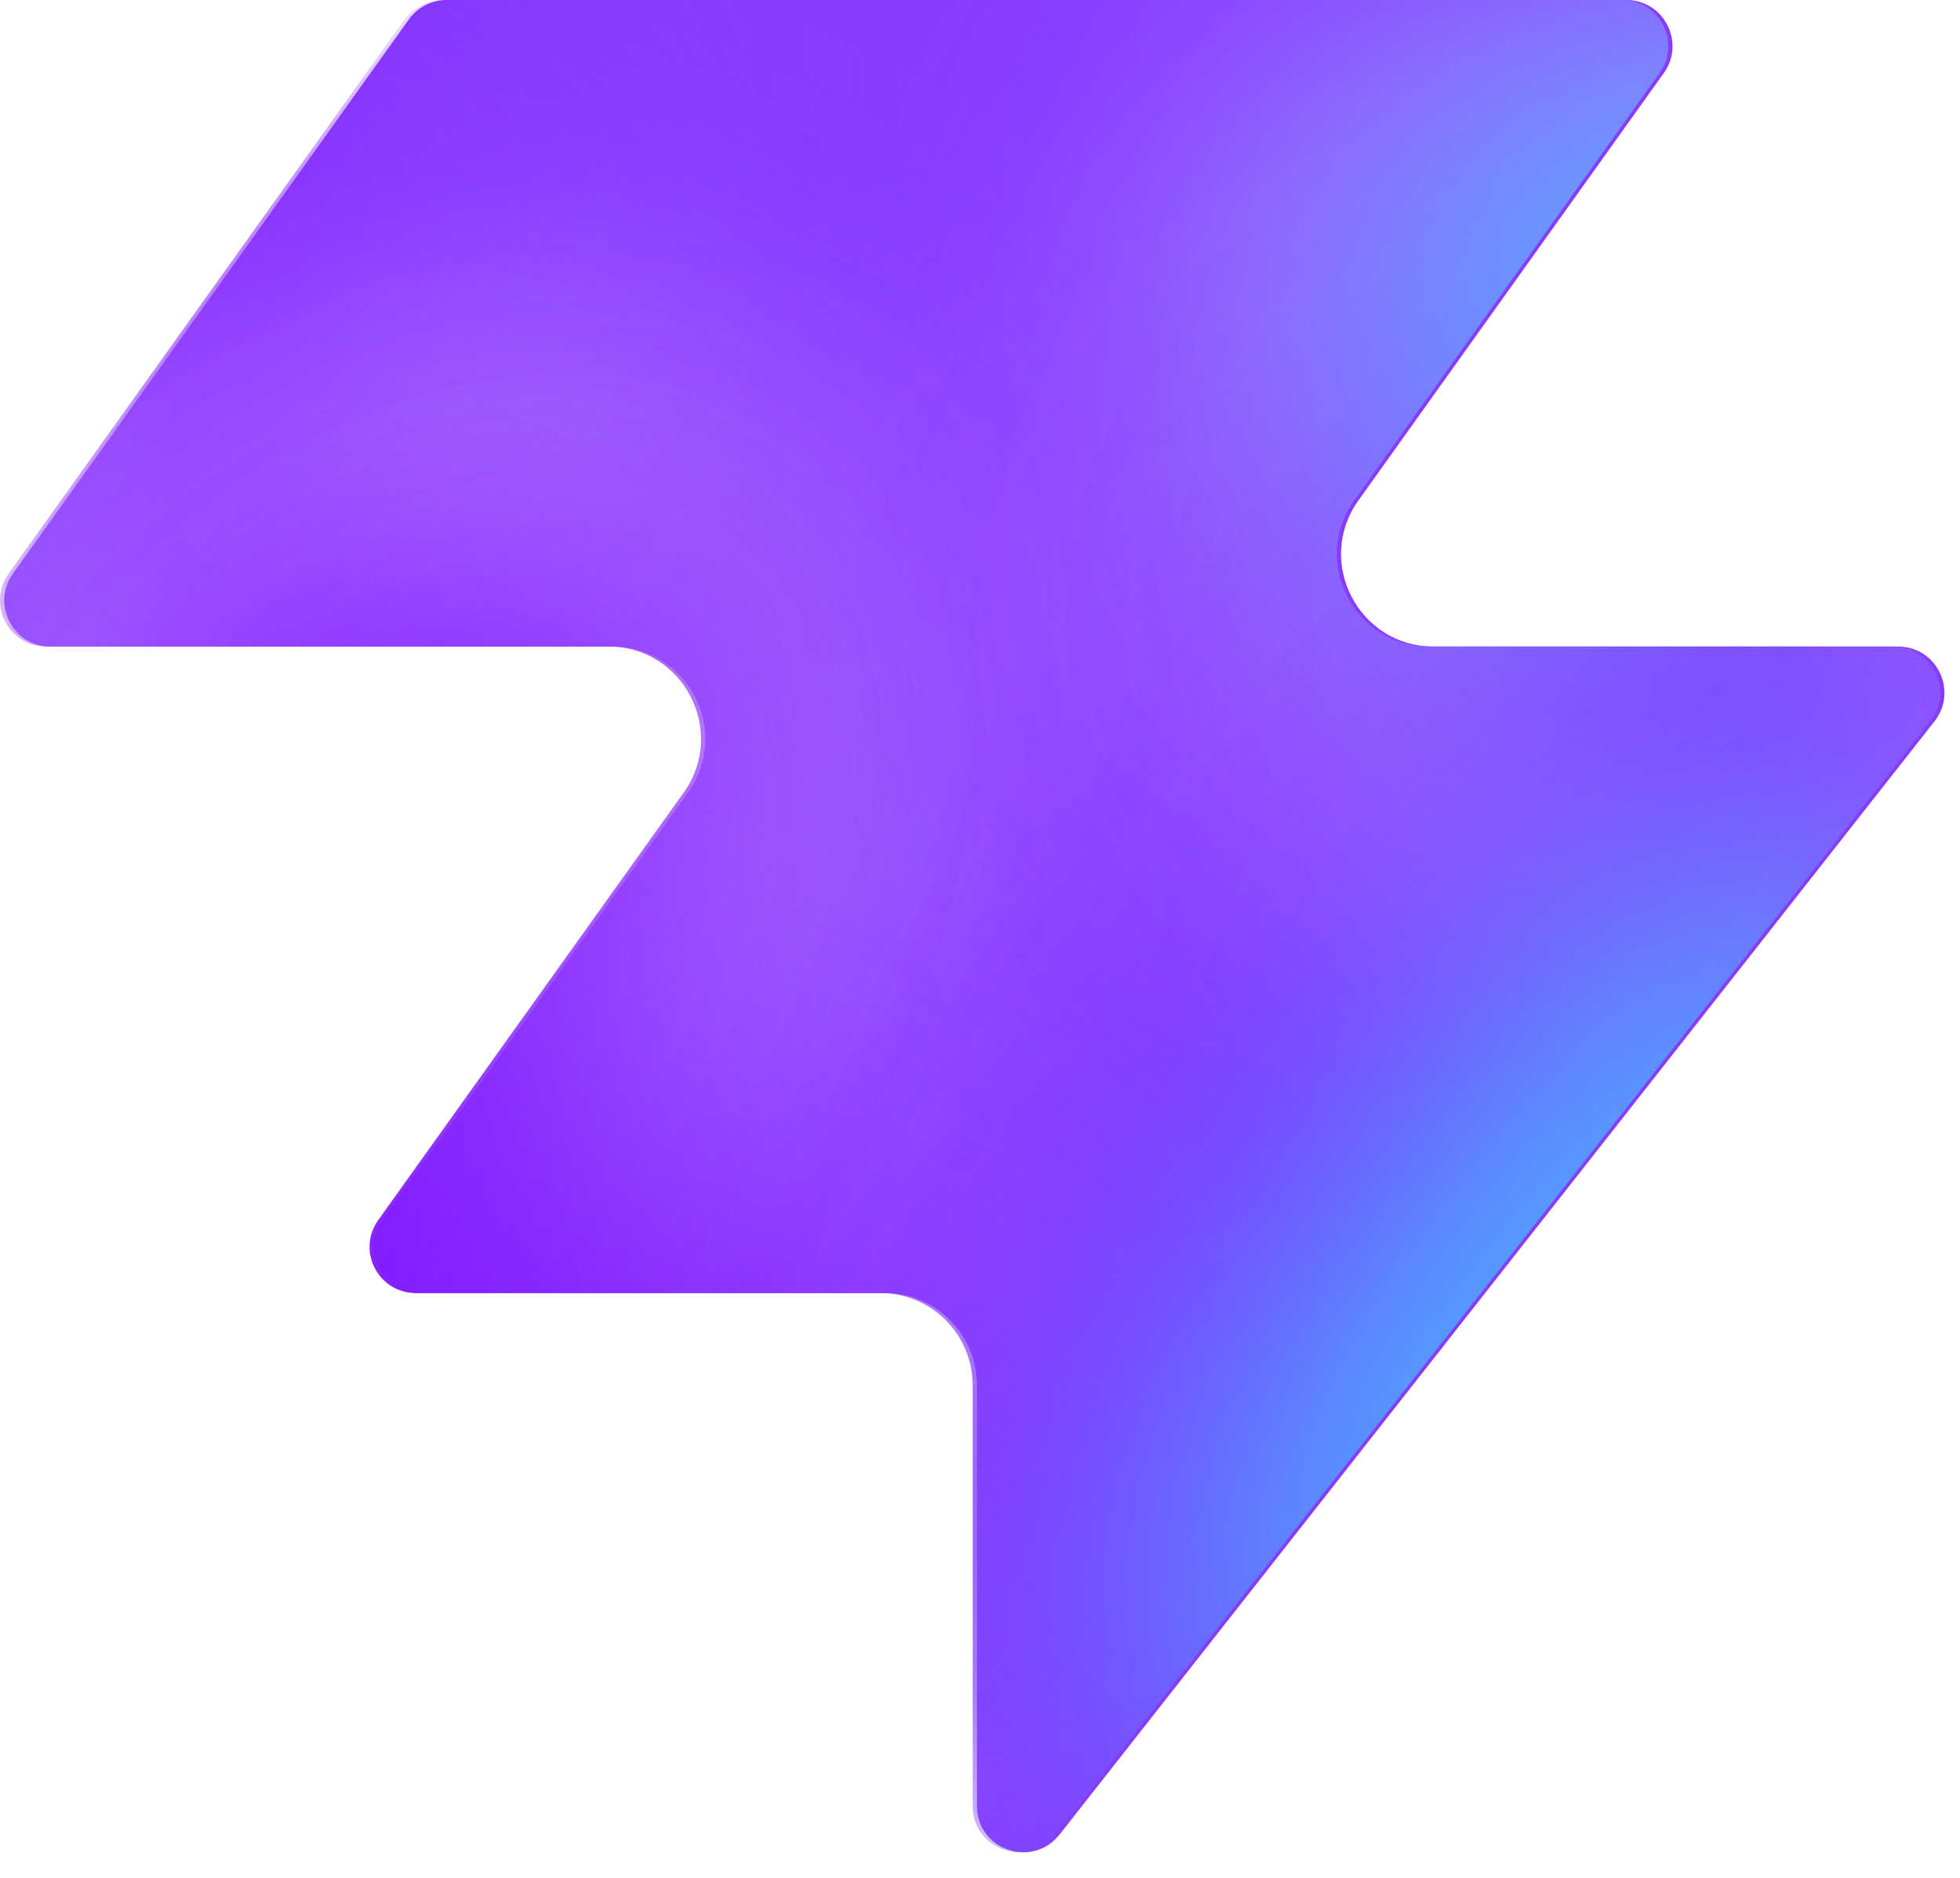
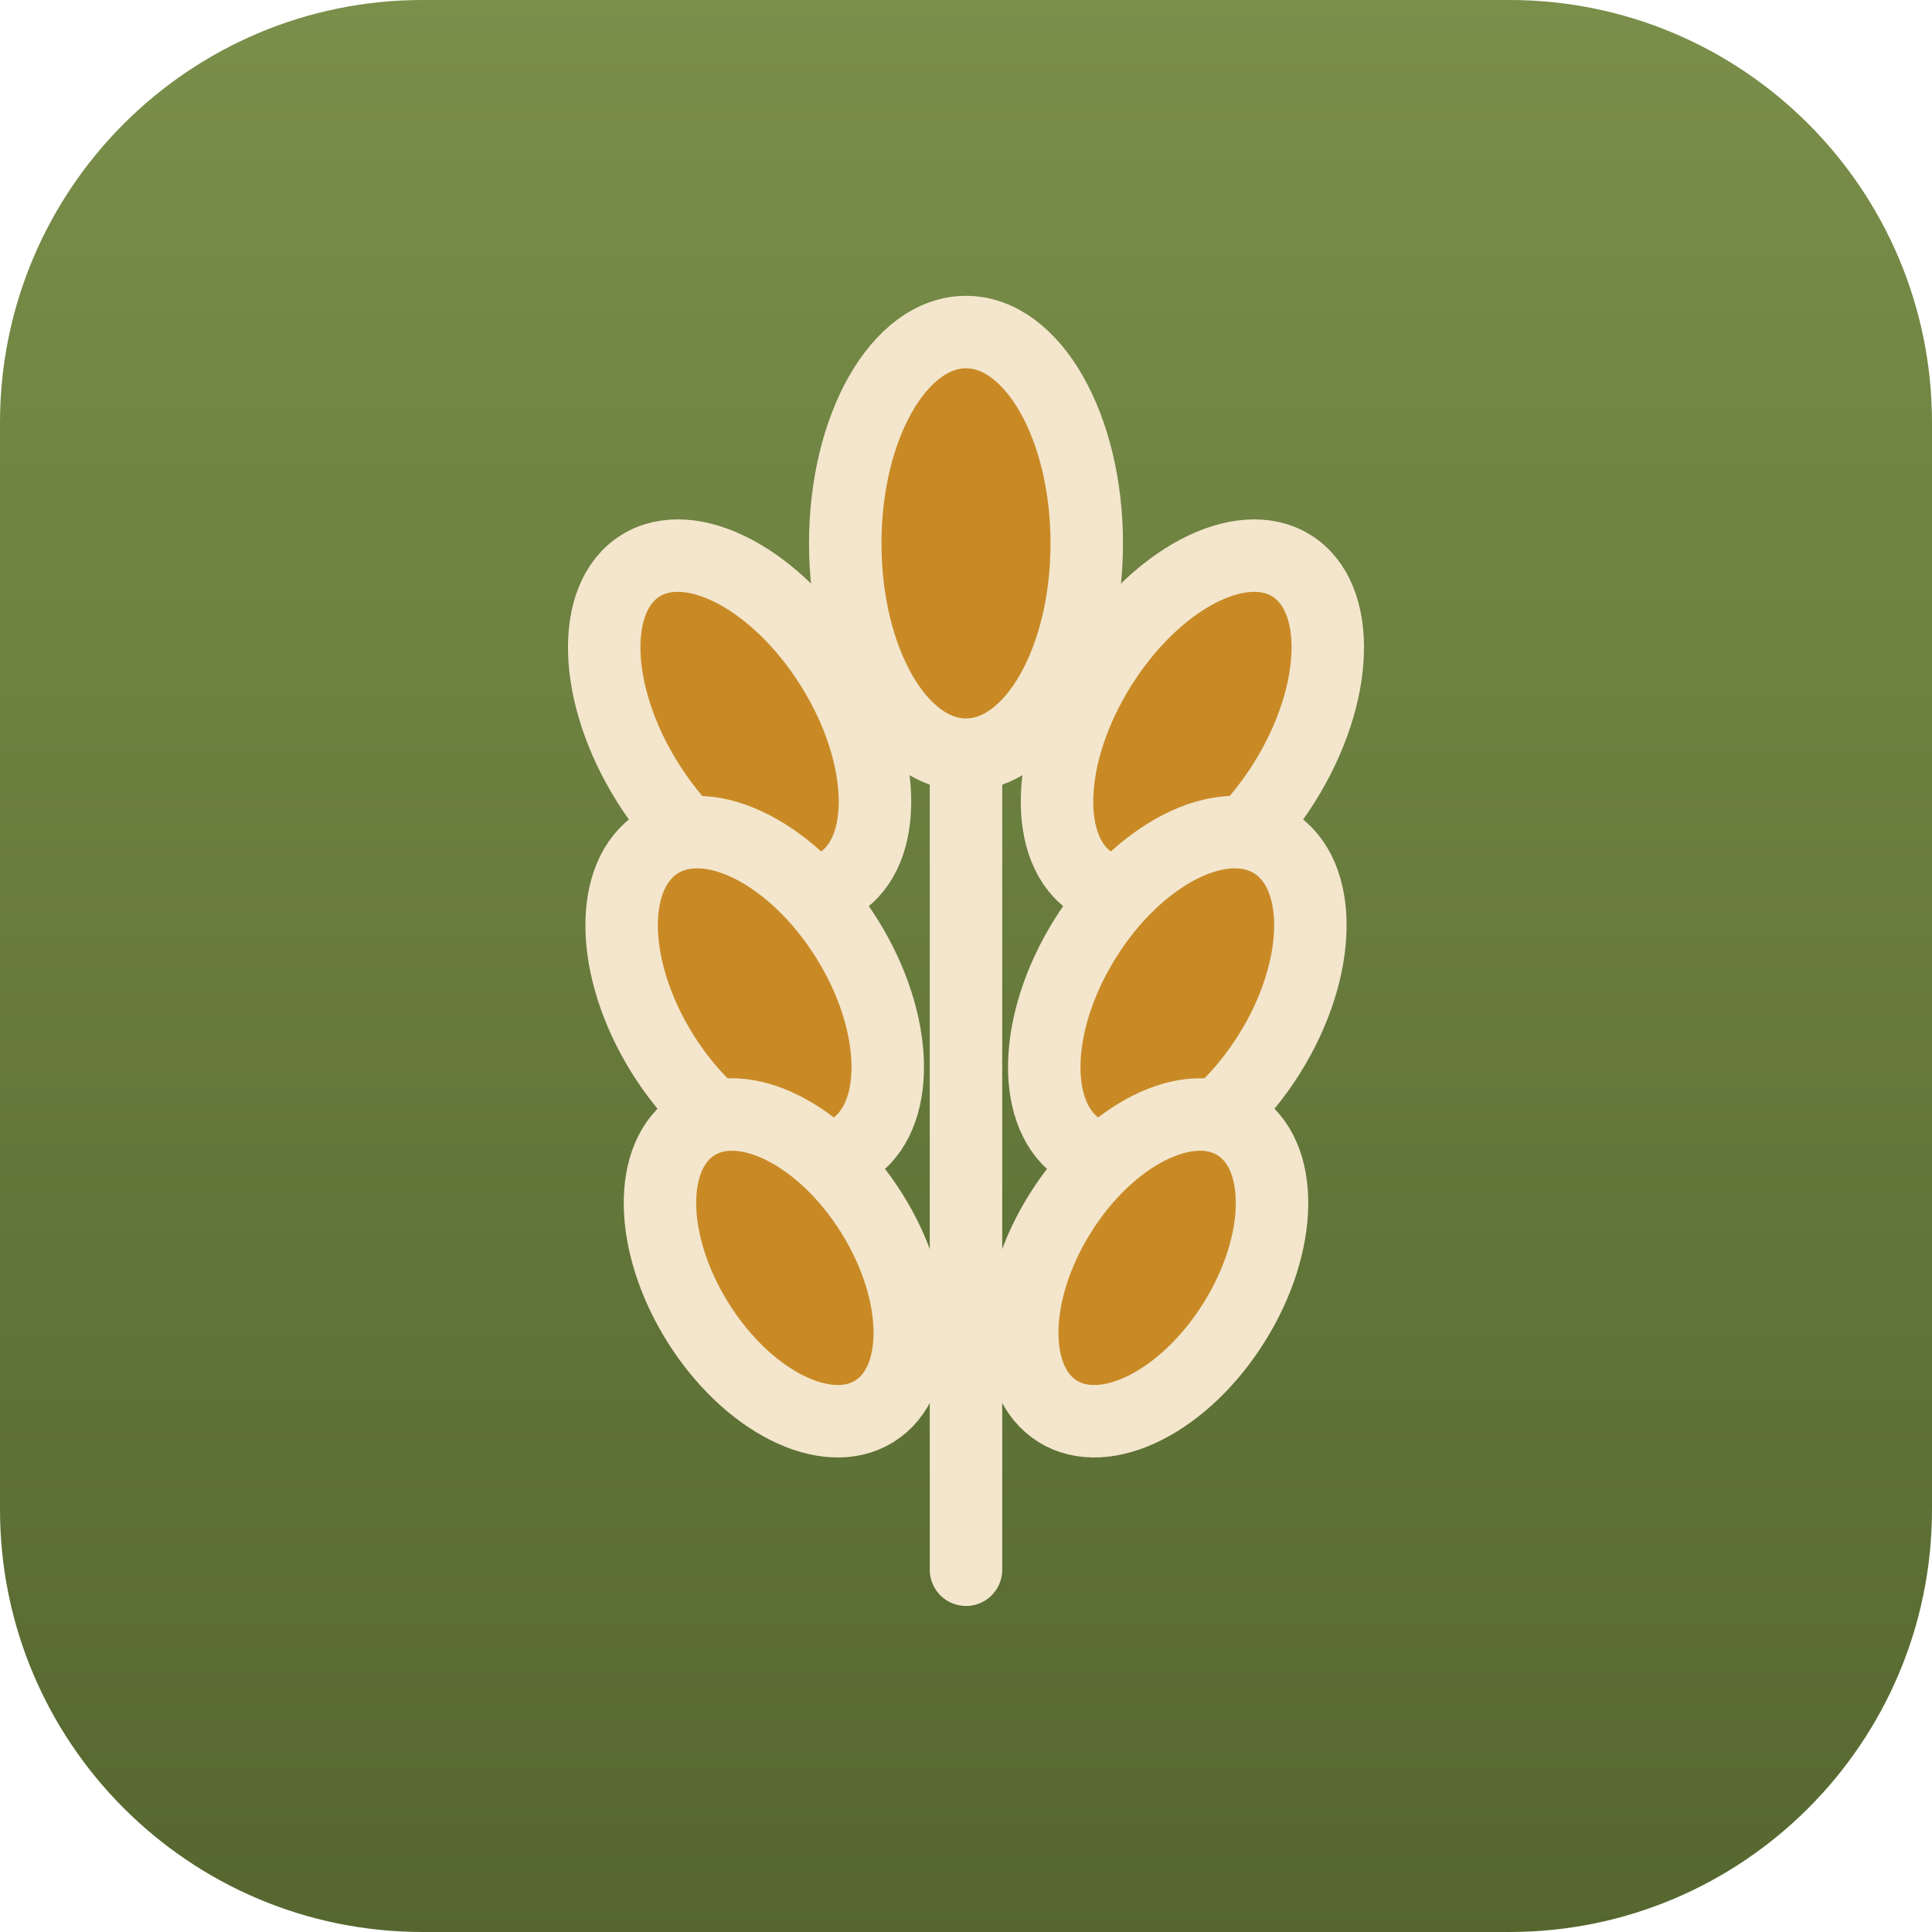
- <svg xmlns="http://www.w3.org/2000/svg" width="48" height="46" fill="none" viewBox="0 0 48 46">
-   <path fill="#863bff" d="M25.946 44.938c-.664.845-2.021.375-2.021-.698V33.937a2.26 2.26 0 0 0-2.262-2.262H10.287c-.92 0-1.456-1.04-.92-1.788l7.48-10.471c1.07-1.497 0-3.578-1.842-3.578H1.237c-.92 0-1.456-1.04-.92-1.788L10.013.474c.214-.297.556-.474.92-.474h28.894c.92 0 1.456 1.04.92 1.788l-7.48 10.471c-1.07 1.498 0 3.579 1.842 3.579h11.377c.943 0 1.473 1.088.89 1.83L25.947 44.94z" style="fill:#863bff;fill:color(display-p3 .525 .23 1);fill-opacity:1" />
-   <mask id="a" width="48" height="46" x="0" y="0" maskUnits="userSpaceOnUse" style="mask-type:alpha">
-     <path fill="#000" d="M25.842 44.938c-.664.844-2.021.375-2.021-.698V33.937a2.26 2.26 0 0 0-2.262-2.262H10.183c-.92 0-1.456-1.04-.92-1.788l7.48-10.471c1.07-1.498 0-3.579-1.842-3.579H1.133c-.92 0-1.456-1.04-.92-1.787L9.91.473c.214-.297.556-.474.92-.474h28.894c.92 0 1.456 1.04.92 1.788l-7.48 10.471c-1.07 1.498 0 3.578 1.842 3.578h11.377c.943 0 1.473 1.088.89 1.832L25.843 44.94z" style="fill:#000;fill-opacity:1" />
-   </mask>
-   <g mask="url(#a)">
-     <g filter="url(#b)">
-       <ellipse cx="5.508" cy="14.704" fill="#ede6ff" rx="5.508" ry="14.704" style="fill:#ede6ff;fill:color(display-p3 .927 .903 1);fill-opacity:1" transform="matrix(.00324 1 1 -.00324 -4.47 31.516)" />
-     </g>
-     <g filter="url(#c)">
-       <ellipse cx="10.399" cy="29.851" fill="#ede6ff" rx="10.399" ry="29.851" style="fill:#ede6ff;fill:color(display-p3 .927 .903 1);fill-opacity:1" transform="matrix(.00324 1 1 -.00324 -39.328 7.883)" />
-     </g>
-     <g filter="url(#d)">
-       <ellipse cx="5.508" cy="30.487" fill="#7e14ff" rx="5.508" ry="30.487" style="fill:#7e14ff;fill:color(display-p3 .492 .077 1);fill-opacity:1" transform="rotate(89.814 -25.913 -14.639)scale(1 -1)" />
-     </g>
-     <g filter="url(#e)">
-       <ellipse cx="5.508" cy="30.599" fill="#7e14ff" rx="5.508" ry="30.599" style="fill:#7e14ff;fill:color(display-p3 .492 .077 1);fill-opacity:1" transform="rotate(89.814 -32.644 -3.334)scale(1 -1)" />
-     </g>
-     <g filter="url(#f)">
-       <ellipse cx="5.508" cy="30.599" fill="#7e14ff" rx="5.508" ry="30.599" style="fill:#7e14ff;fill:color(display-p3 .492 .077 1);fill-opacity:1" transform="matrix(.00324 1 1 -.00324 -34.34 30.47)" />
-     </g>
-     <g filter="url(#g)">
-       <ellipse cx="14.072" cy="22.078" fill="#ede6ff" rx="14.072" ry="22.078" style="fill:#ede6ff;fill:color(display-p3 .927 .903 1);fill-opacity:1" transform="rotate(93.35 24.506 48.493)scale(-1 1)" />
-     </g>
-     <g filter="url(#h)">
-       <ellipse cx="3.47" cy="21.501" fill="#7e14ff" rx="3.47" ry="21.501" style="fill:#7e14ff;fill:color(display-p3 .492 .077 1);fill-opacity:1" transform="rotate(89.009 28.708 47.59)scale(-1 1)" />
-     </g>
-     <g filter="url(#i)">
-       <ellipse cx="3.47" cy="21.501" fill="#7e14ff" rx="3.47" ry="21.501" style="fill:#7e14ff;fill:color(display-p3 .492 .077 1);fill-opacity:1" transform="rotate(89.009 28.708 47.59)scale(-1 1)" />
-     </g>
-     <g filter="url(#j)">
-       <ellipse cx=".387" cy="8.972" fill="#7e14ff" rx="4.407" ry="29.108" style="fill:#7e14ff;fill:color(display-p3 .492 .077 1);fill-opacity:1" transform="rotate(39.51 .387 8.972)" />
-     </g>
-     <g filter="url(#k)">
-       <ellipse cx="47.523" cy="-6.092" fill="#7e14ff" rx="4.407" ry="29.108" style="fill:#7e14ff;fill:color(display-p3 .492 .077 1);fill-opacity:1" transform="rotate(37.892 47.523 -6.092)" />
-     </g>
-     <g filter="url(#l)">
-       <ellipse cx="41.412" cy="6.333" fill="#47bfff" rx="5.971" ry="9.665" style="fill:#47bfff;fill:color(display-p3 .28 .748 1);fill-opacity:1" transform="rotate(37.892 41.412 6.333)" />
-     </g>
-     <g filter="url(#m)">
-       <ellipse cx="-1.879" cy="38.332" fill="#7e14ff" rx="4.407" ry="29.108" style="fill:#7e14ff;fill:color(display-p3 .492 .077 1);fill-opacity:1" transform="rotate(37.892 -1.88 38.332)" />
-     </g>
-     <g filter="url(#n)">
-       <ellipse cx="-1.879" cy="38.332" fill="#7e14ff" rx="4.407" ry="29.108" style="fill:#7e14ff;fill:color(display-p3 .492 .077 1);fill-opacity:1" transform="rotate(37.892 -1.88 38.332)" />
-     </g>
-     <g filter="url(#o)">
-       <ellipse cx="35.651" cy="29.907" fill="#7e14ff" rx="4.407" ry="29.108" style="fill:#7e14ff;fill:color(display-p3 .492 .077 1);fill-opacity:1" transform="rotate(37.892 35.651 29.907)" />
-     </g>
-     <g filter="url(#p)">
-       <ellipse cx="38.418" cy="32.4" fill="#47bfff" rx="5.971" ry="15.297" style="fill:#47bfff;fill:color(display-p3 .28 .748 1);fill-opacity:1" transform="rotate(37.892 38.418 32.4)" />
-     </g>
+ <svg xmlns="http://www.w3.org/2000/svg" viewBox="0 0 64 64" width="64" height="64">
+   <defs>
+     <linearGradient id="bg" x1="0" y1="0" x2="0" y2="1">
+       <stop offset="0" stop-color="#7a8f4a" />
+       <stop offset="1" stop-color="#55672f" />
+     </linearGradient>
+   </defs>
+   <rect x="0" y="0" width="64" height="64" rx="14" fill="url(#bg)" />
+   <g stroke="#f3e6cd" stroke-width="2.4" stroke-linecap="round" fill="#c98a26">
+     <line x1="32" y1="52" x2="32" y2="24" />
+     <ellipse cx="32" cy="18" rx="4" ry="7" />
+     <ellipse cx="24.5" cy="24" rx="3.6" ry="6.2" transform="rotate(-32 24.5 24)" />
+     <ellipse cx="39.5" cy="24" rx="3.6" ry="6.2" transform="rotate(32 39.5 24)" />
+     <ellipse cx="25" cy="33" rx="3.6" ry="6" transform="rotate(-32 25 33)" />
+     <ellipse cx="39" cy="33" rx="3.6" ry="6" transform="rotate(32 39 33)" />
+     <ellipse cx="26" cy="42" rx="3.4" ry="5.6" transform="rotate(-32 26 42)" />
+     <ellipse cx="38" cy="42" rx="3.4" ry="5.6" transform="rotate(32 38 42)" />
  </g>
-   <defs>
-     <filter id="b" width="60.045" height="41.654" x="-19.77" y="16.149" color-interpolation-filters="sRGB" filterUnits="userSpaceOnUse">
-       <feFlood flood-opacity="0" result="BackgroundImageFix" />
-       <feBlend in="SourceGraphic" in2="BackgroundImageFix" result="shape" />
-       <feGaussianBlur result="effect1_foregroundBlur_2002_17158" stdDeviation="7.659" />
-     </filter>
-     <filter id="c" width="90.34" height="51.437" x="-54.613" y="-7.533" color-interpolation-filters="sRGB" filterUnits="userSpaceOnUse">
-       <feFlood flood-opacity="0" result="BackgroundImageFix" />
-       <feBlend in="SourceGraphic" in2="BackgroundImageFix" result="shape" />
-       <feGaussianBlur result="effect1_foregroundBlur_2002_17158" stdDeviation="7.659" />
-     </filter>
-     <filter id="d" width="79.355" height="29.4" x="-49.64" y="2.03" color-interpolation-filters="sRGB" filterUnits="userSpaceOnUse">
-       <feFlood flood-opacity="0" result="BackgroundImageFix" />
-       <feBlend in="SourceGraphic" in2="BackgroundImageFix" result="shape" />
-       <feGaussianBlur result="effect1_foregroundBlur_2002_17158" stdDeviation="4.596" />
-     </filter>
-     <filter id="e" width="79.579" height="29.4" x="-45.045" y="20.029" color-interpolation-filters="sRGB" filterUnits="userSpaceOnUse">
-       <feFlood flood-opacity="0" result="BackgroundImageFix" />
-       <feBlend in="SourceGraphic" in2="BackgroundImageFix" result="shape" />
-       <feGaussianBlur result="effect1_foregroundBlur_2002_17158" stdDeviation="4.596" />
-     </filter>
-     <filter id="f" width="79.579" height="29.4" x="-43.513" y="21.178" color-interpolation-filters="sRGB" filterUnits="userSpaceOnUse">
-       <feFlood flood-opacity="0" result="BackgroundImageFix" />
-       <feBlend in="SourceGraphic" in2="BackgroundImageFix" result="shape" />
-       <feGaussianBlur result="effect1_foregroundBlur_2002_17158" stdDeviation="4.596" />
-     </filter>
-     <filter id="g" width="74.749" height="58.852" x="15.756" y="-17.901" color-interpolation-filters="sRGB" filterUnits="userSpaceOnUse">
-       <feFlood flood-opacity="0" result="BackgroundImageFix" />
-       <feBlend in="SourceGraphic" in2="BackgroundImageFix" result="shape" />
-       <feGaussianBlur result="effect1_foregroundBlur_2002_17158" stdDeviation="7.659" />
-     </filter>
-     <filter id="h" width="61.377" height="25.362" x="23.548" y="2.284" color-interpolation-filters="sRGB" filterUnits="userSpaceOnUse">
-       <feFlood flood-opacity="0" result="BackgroundImageFix" />
-       <feBlend in="SourceGraphic" in2="BackgroundImageFix" result="shape" />
-       <feGaussianBlur result="effect1_foregroundBlur_2002_17158" stdDeviation="4.596" />
-     </filter>
-     <filter id="i" width="61.377" height="25.362" x="23.548" y="2.284" color-interpolation-filters="sRGB" filterUnits="userSpaceOnUse">
-       <feFlood flood-opacity="0" result="BackgroundImageFix" />
-       <feBlend in="SourceGraphic" in2="BackgroundImageFix" result="shape" />
-       <feGaussianBlur result="effect1_foregroundBlur_2002_17158" stdDeviation="4.596" />
-     </filter>
-     <filter id="j" width="56.045" height="63.649" x="-27.636" y="-22.853" color-interpolation-filters="sRGB" filterUnits="userSpaceOnUse">
-       <feFlood flood-opacity="0" result="BackgroundImageFix" />
-       <feBlend in="SourceGraphic" in2="BackgroundImageFix" result="shape" />
-       <feGaussianBlur result="effect1_foregroundBlur_2002_17158" stdDeviation="4.596" />
-     </filter>
-     <filter id="k" width="54.814" height="64.646" x="20.116" y="-38.415" color-interpolation-filters="sRGB" filterUnits="userSpaceOnUse">
-       <feFlood flood-opacity="0" result="BackgroundImageFix" />
-       <feBlend in="SourceGraphic" in2="BackgroundImageFix" result="shape" />
-       <feGaussianBlur result="effect1_foregroundBlur_2002_17158" stdDeviation="4.596" />
-     </filter>
-     <filter id="l" width="33.541" height="35.313" x="24.641" y="-11.323" color-interpolation-filters="sRGB" filterUnits="userSpaceOnUse">
-       <feFlood flood-opacity="0" result="BackgroundImageFix" />
-       <feBlend in="SourceGraphic" in2="BackgroundImageFix" result="shape" />
-       <feGaussianBlur result="effect1_foregroundBlur_2002_17158" stdDeviation="4.596" />
-     </filter>
-     <filter id="m" width="54.814" height="64.646" x="-29.286" y="6.009" color-interpolation-filters="sRGB" filterUnits="userSpaceOnUse">
-       <feFlood flood-opacity="0" result="BackgroundImageFix" />
-       <feBlend in="SourceGraphic" in2="BackgroundImageFix" result="shape" />
-       <feGaussianBlur result="effect1_foregroundBlur_2002_17158" stdDeviation="4.596" />
-     </filter>
-     <filter id="n" width="54.814" height="64.646" x="-29.286" y="6.009" color-interpolation-filters="sRGB" filterUnits="userSpaceOnUse">
-       <feFlood flood-opacity="0" result="BackgroundImageFix" />
-       <feBlend in="SourceGraphic" in2="BackgroundImageFix" result="shape" />
-       <feGaussianBlur result="effect1_foregroundBlur_2002_17158" stdDeviation="4.596" />
-     </filter>
-     <filter id="o" width="54.814" height="64.646" x="8.244" y="-2.416" color-interpolation-filters="sRGB" filterUnits="userSpaceOnUse">
-       <feFlood flood-opacity="0" result="BackgroundImageFix" />
-       <feBlend in="SourceGraphic" in2="BackgroundImageFix" result="shape" />
-       <feGaussianBlur result="effect1_foregroundBlur_2002_17158" stdDeviation="4.596" />
-     </filter>
-     <filter id="p" width="39.409" height="43.623" x="18.713" y="10.588" color-interpolation-filters="sRGB" filterUnits="userSpaceOnUse">
-       <feFlood flood-opacity="0" result="BackgroundImageFix" />
-       <feBlend in="SourceGraphic" in2="BackgroundImageFix" result="shape" />
-       <feGaussianBlur result="effect1_foregroundBlur_2002_17158" stdDeviation="4.596" />
-     </filter>
-   </defs>
</svg>
